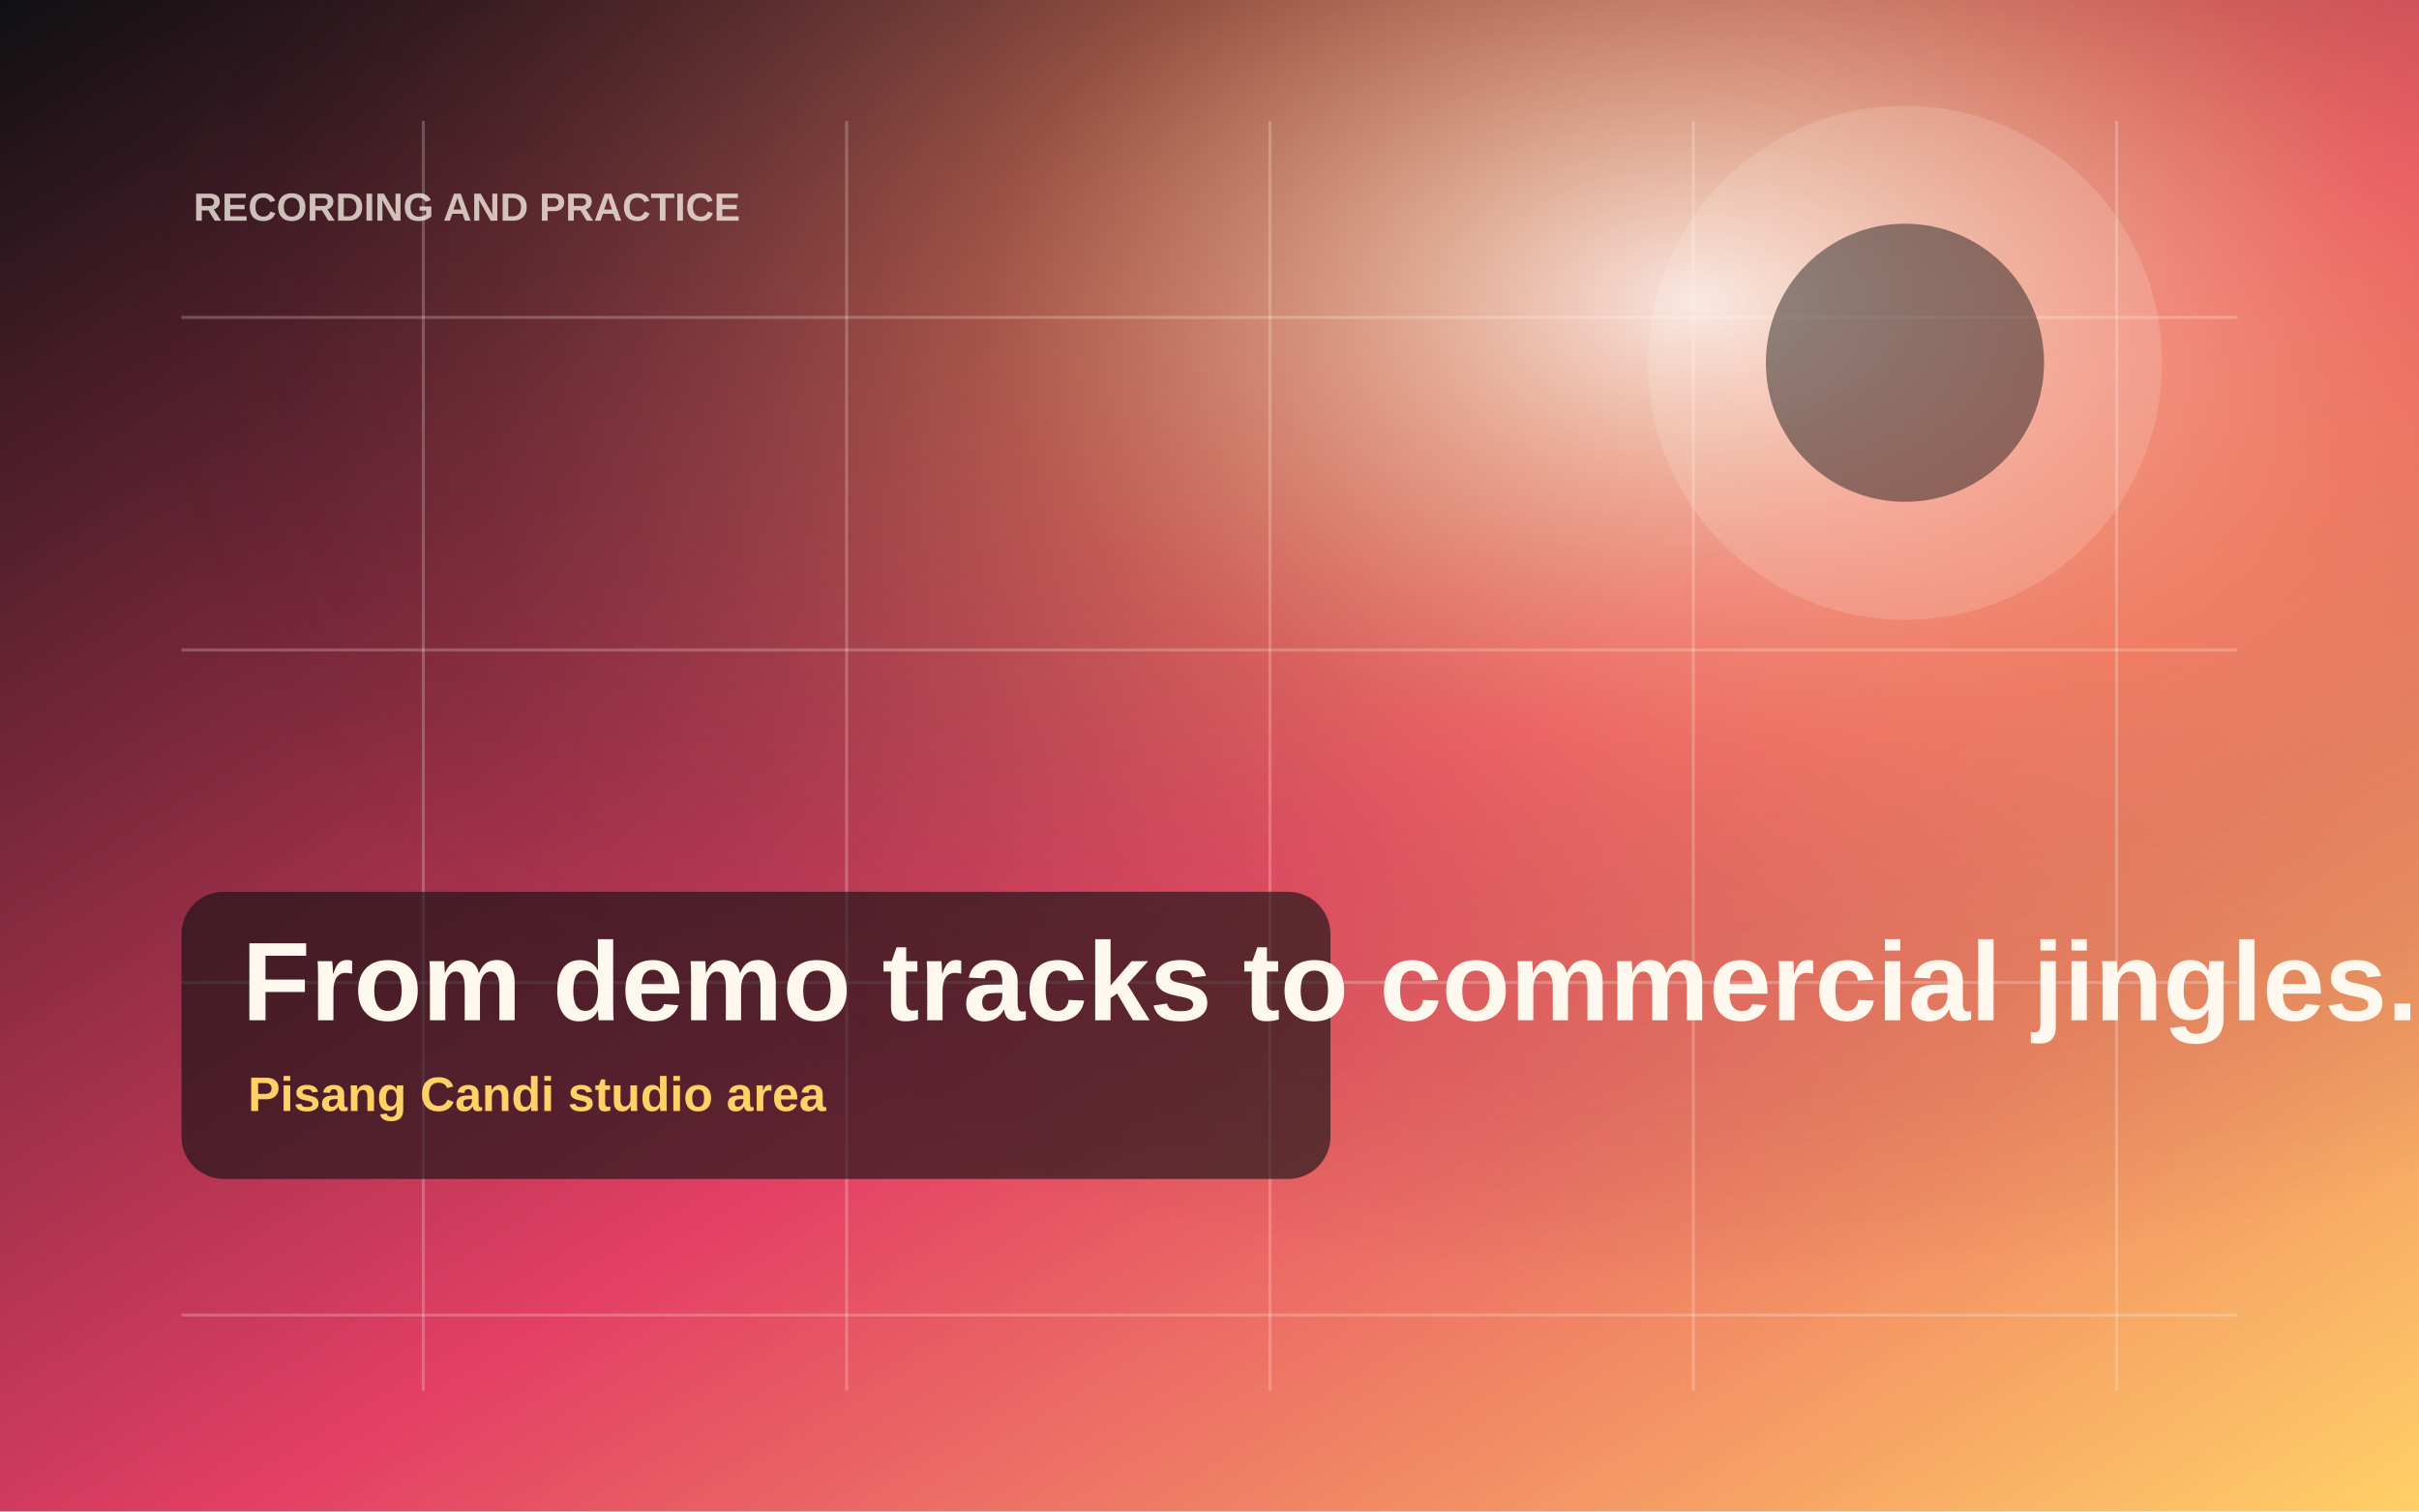
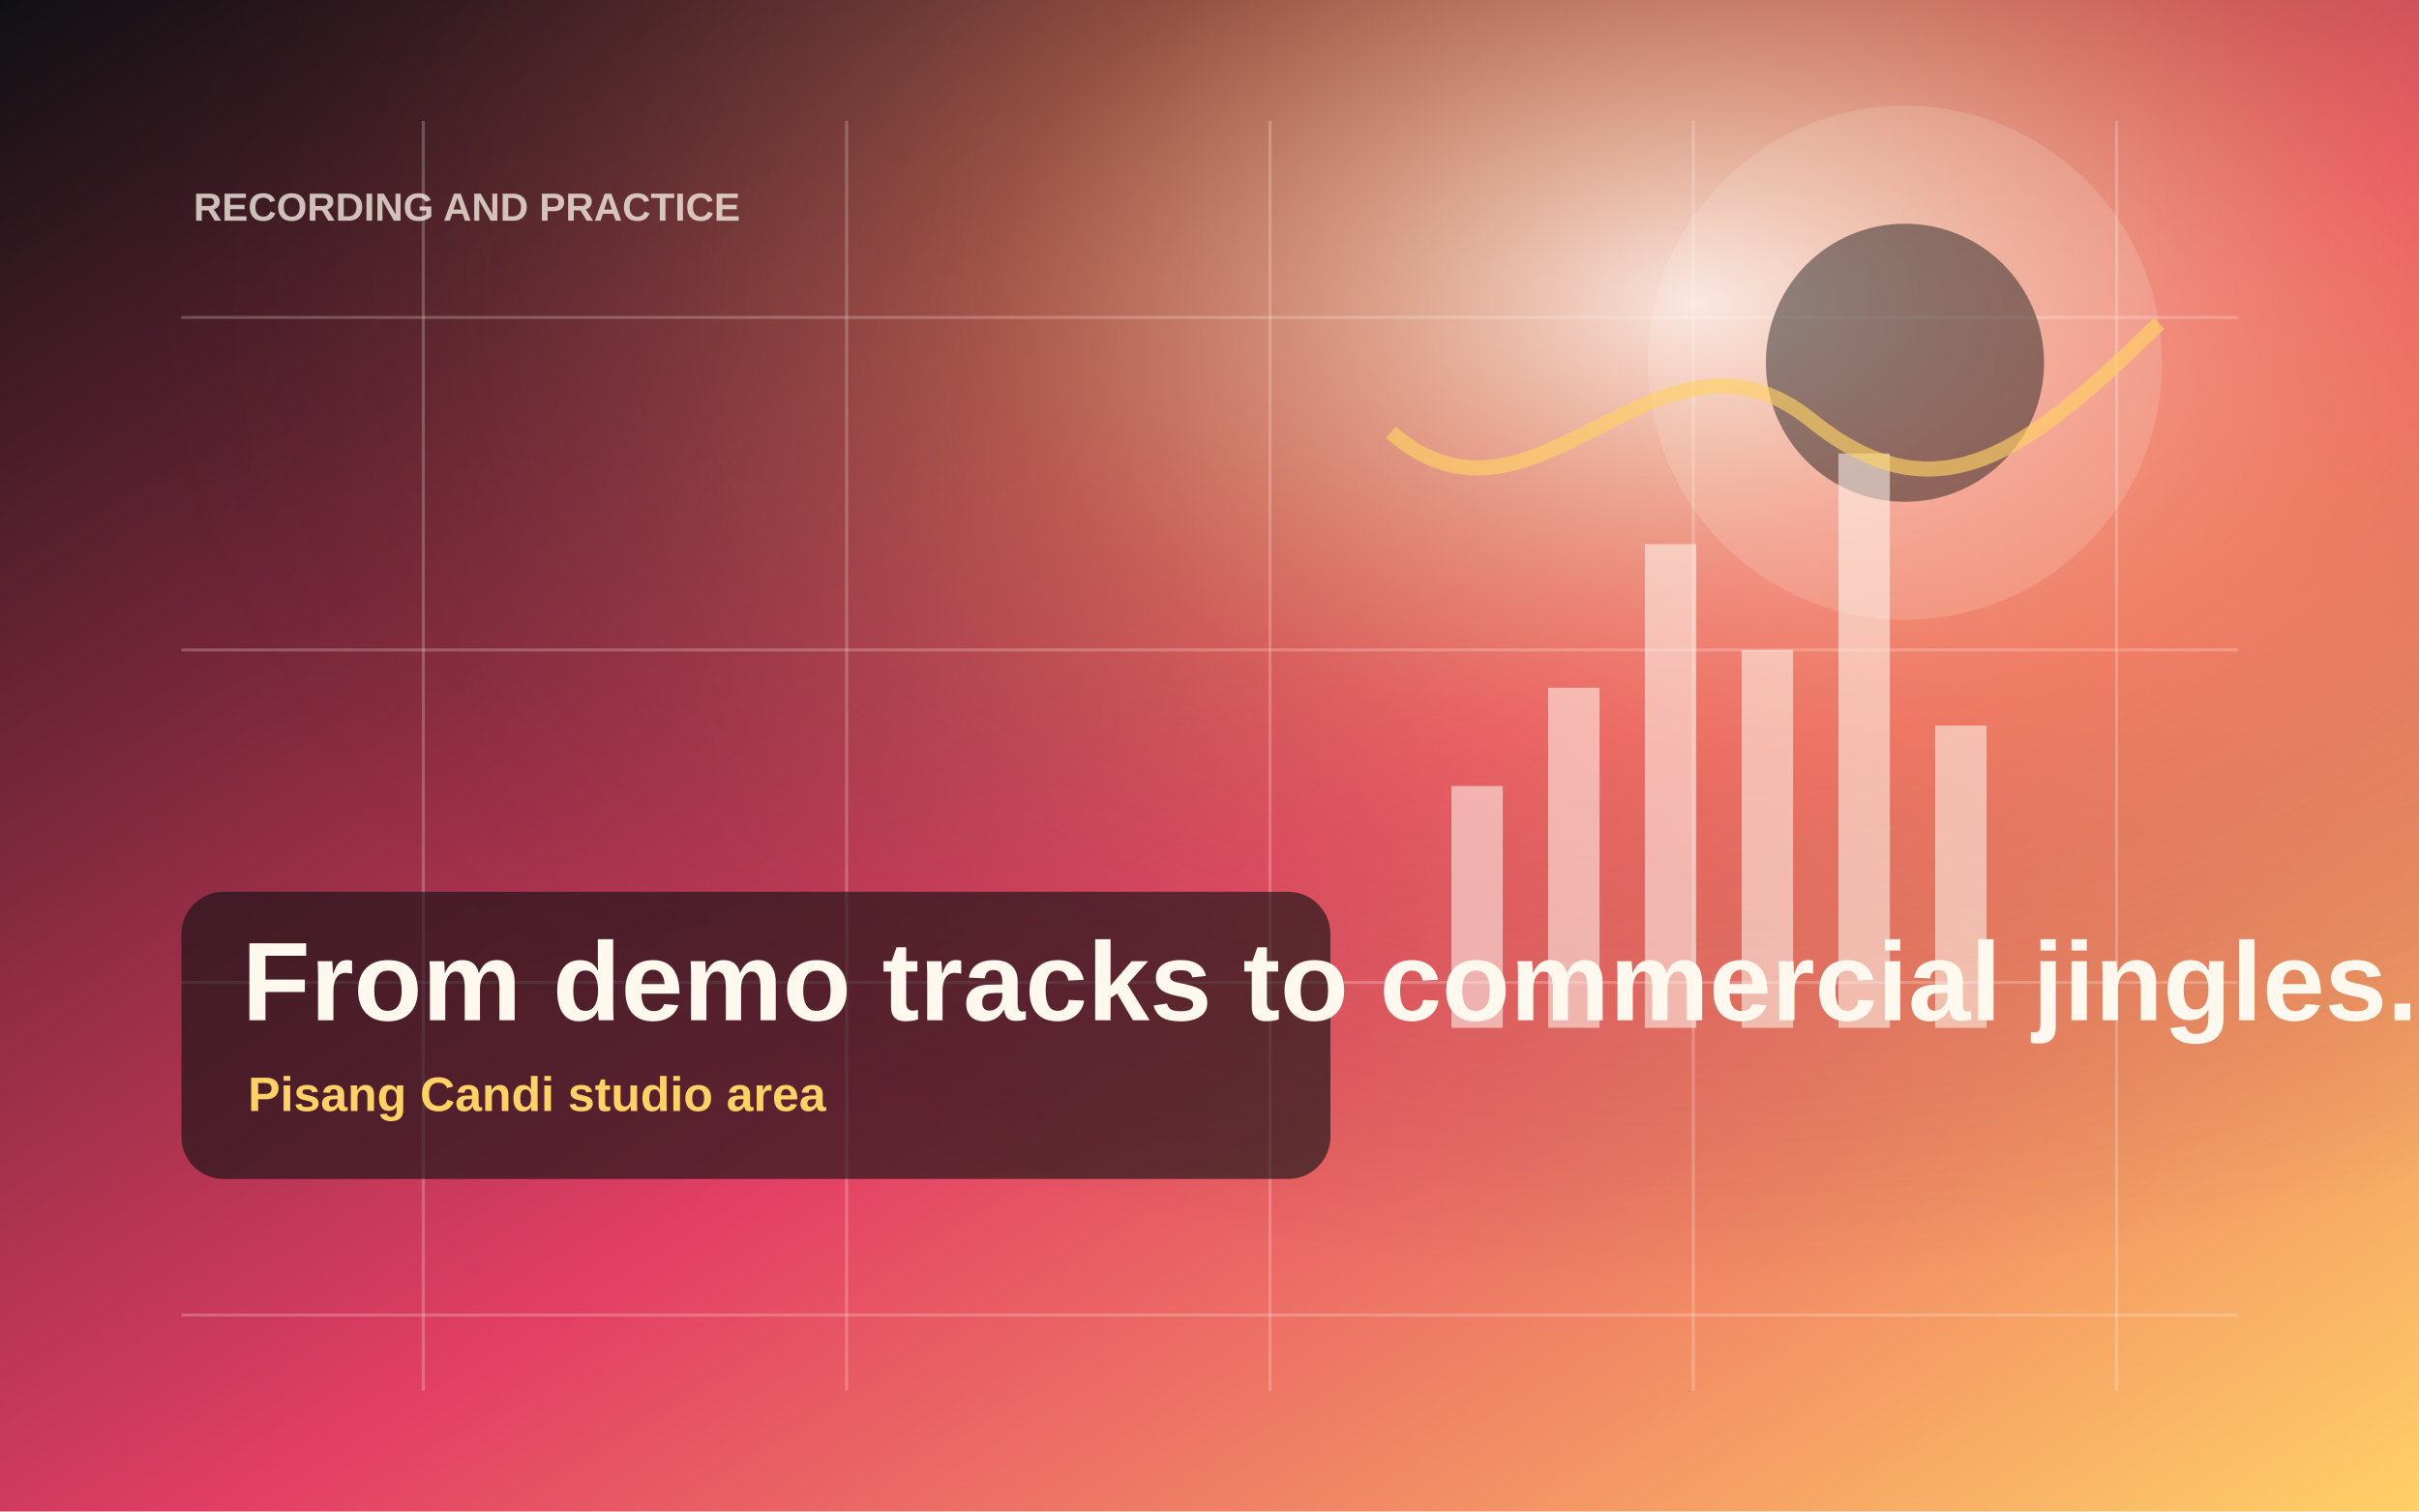
<svg xmlns="http://www.w3.org/2000/svg" width="1600" height="1000" viewBox="0 0 1600 1000" role="img" aria-label="From demo tracks to commercial jingles.">
  <defs>
    <linearGradient id="bg" x1="0" x2="1" y1="0" y2="1">
      <stop offset="0" stop-color="#0f1012" />
      <stop offset="0.55" stop-color="#e33f64" />
      <stop offset="1" stop-color="#ffd166" />
    </linearGradient>
    <radialGradient id="glow" cx="70%" cy="20%" r="65%">
      <stop offset="0" stop-color="#fff8ee" stop-opacity=".9" />
      <stop offset=".45" stop-color="#ffd166" stop-opacity=".25" />
      <stop offset="1" stop-color="#0f1012" stop-opacity="0" />
    </radialGradient>
  </defs>
  <rect width="1600" height="1000" fill="url(#bg)" />
  <rect width="1600" height="1000" fill="url(#glow)" />
  <g fill="none" stroke="#fff8ee" stroke-opacity=".24" stroke-width="2">
    <path d="M120 210 H1480 M120 430 H1480 M120 650 H1480 M120 870 H1480" />
    <path d="M280 80 V920 M560 80 V920 M840 80 V920 M1120 80 V920 M1400 80 V920" />
  </g>
  <circle cx="1260" cy="240" r="170" fill="#fff8ee" opacity=".16" />
  <circle cx="1260" cy="240" r="92" fill="#0f1012" opacity=".45" />
+   <g fill="#fff8ee" opacity=".55">
+     <rect x="960" y="520" width="34" height="160" />
+     <rect x="1024" y="455" width="34" height="225" />
+     <rect x="1088" y="360" width="34" height="320" />
+     <rect x="1152" y="430" width="34" height="250" />
+     <rect x="1216" y="300" width="34" height="380" />
+     <rect x="1280" y="480" width="34" height="200" />
+   </g>
+   <path d="M920 286c96 84 176-90 278-8 84 68 144 20 230-64" fill="none" stroke="#ffd166" stroke-width="10" opacity=".65" />
  <rect x="120" y="590" width="760" height="190" rx="28" fill="#0f1012" opacity=".62" />
  <text x="160" y="675" font-family="Arial, Helvetica, sans-serif" font-size="74" font-weight="900" fill="#fff8ee">From demo tracks to commercial jingles.</text>
  <text x="164" y="735" font-family="Arial, Helvetica, sans-serif" font-size="32" font-weight="700" fill="#ffd166">Pisang Candi studio area</text>
  <text x="128" y="146" font-family="Arial, Helvetica, sans-serif" font-size="26" font-weight="800" fill="#fff8ee" opacity=".74">RECORDING AND PRACTICE</text>
</svg>
